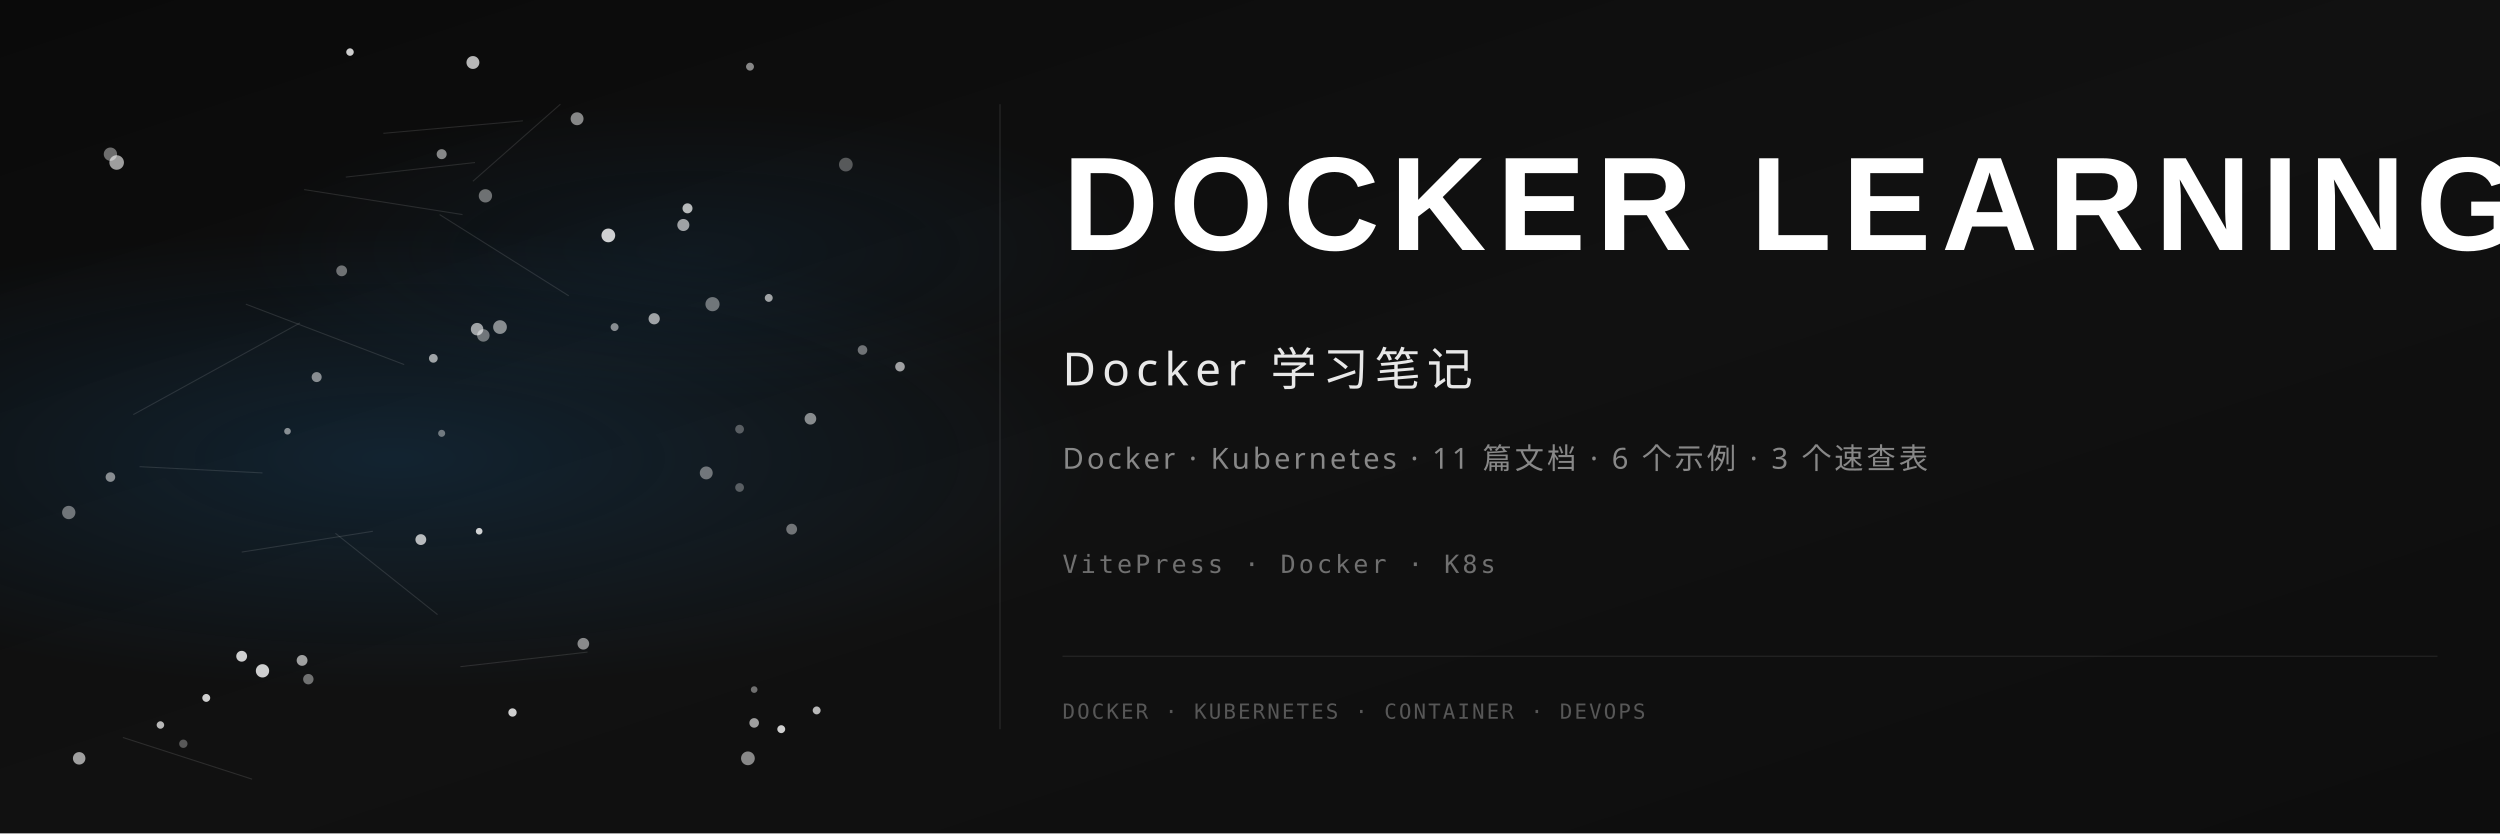
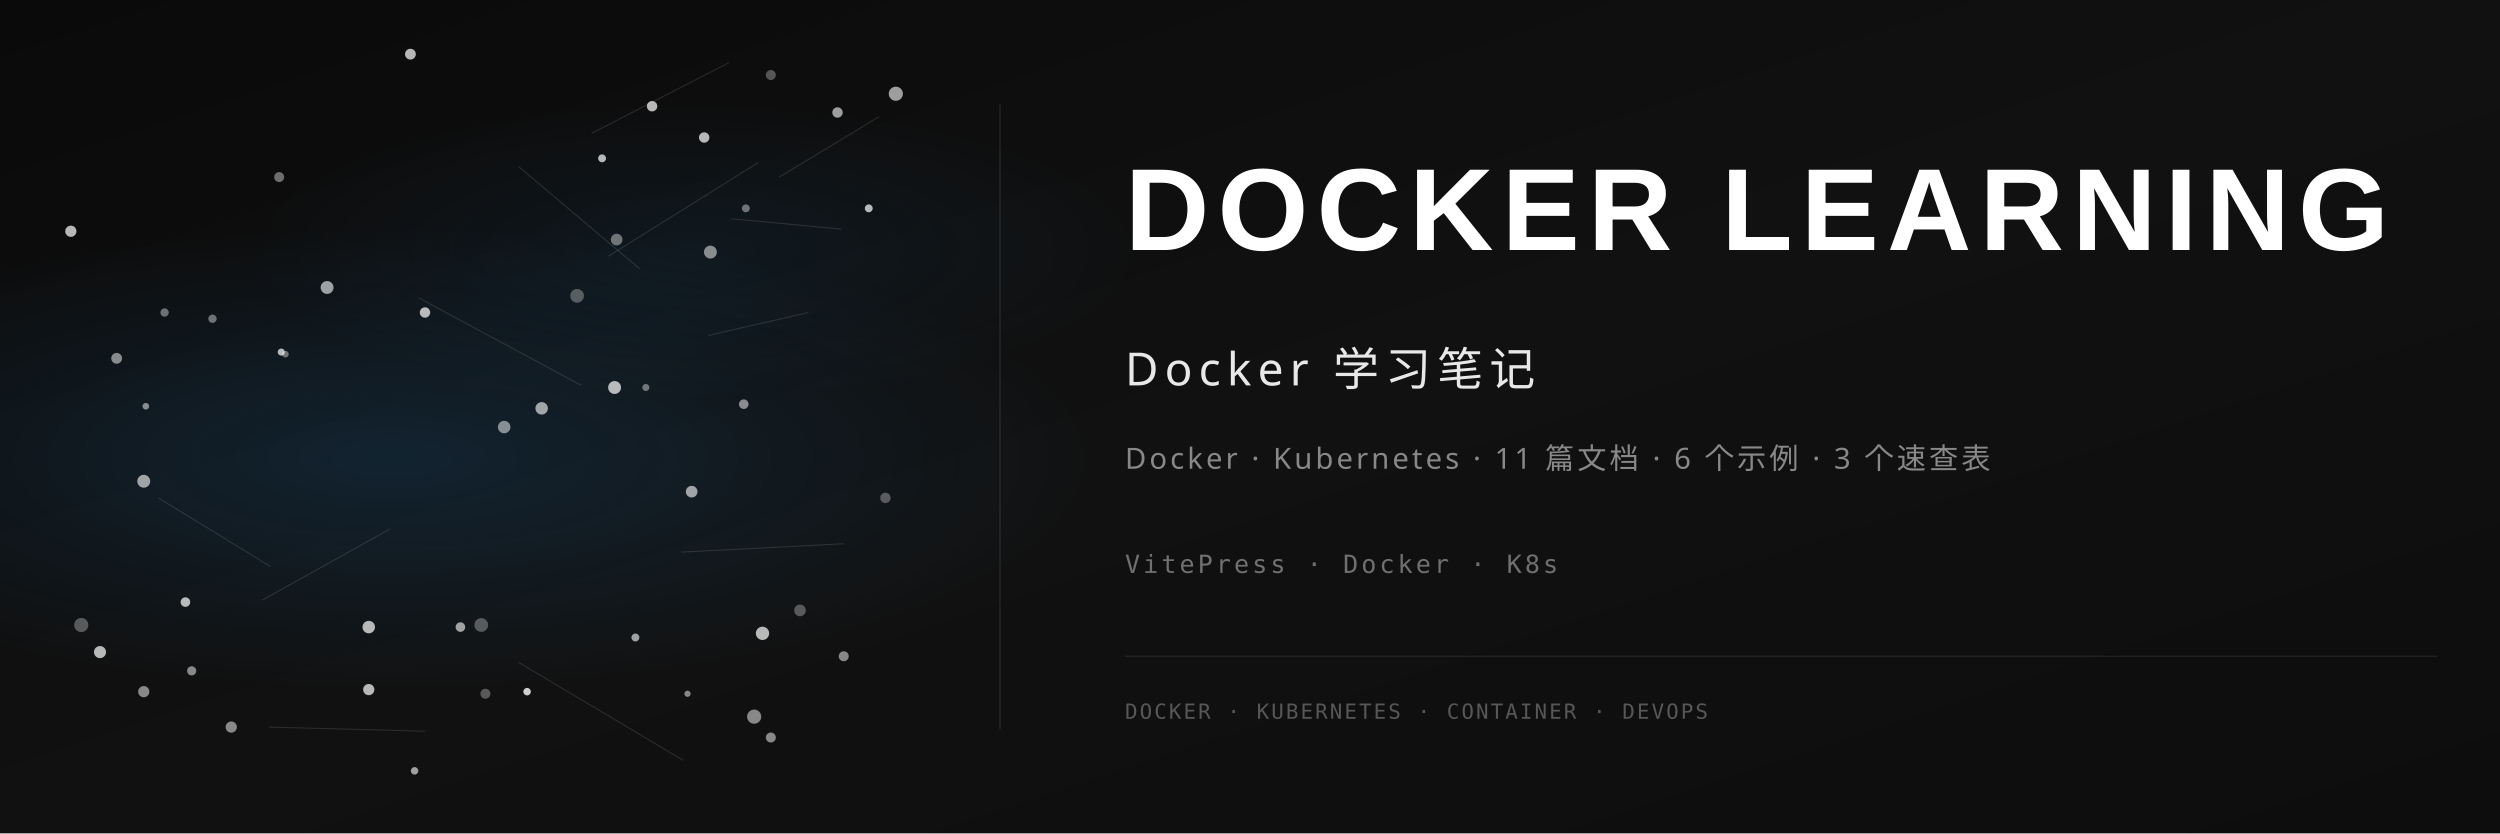
<svg xmlns="http://www.w3.org/2000/svg" viewBox="0 0 1200 400" width="1200" height="400">
  <defs>
    <linearGradient id="bg" x1="0%" y1="0%" x2="100%" y2="100%">
      <stop offset="0%" style="stop-color:#0a0a0a" />
      <stop offset="50%" style="stop-color:#111111" />
      <stop offset="100%" style="stop-color:#0d0d0d" />
    </linearGradient>
    <radialGradient id="glow1" cx="16%" cy="55%" r="28%">
      <stop offset="0%" style="stop-color:#2496ED;stop-opacity:0.15" />
      <stop offset="100%" style="stop-color:#2496ED;stop-opacity:0" />
    </radialGradient>
    <radialGradient id="glow2" cx="28%" cy="30%" r="18%">
      <stop offset="0%" style="stop-color:#2496ED;stop-opacity:0.08" />
      <stop offset="100%" style="stop-color:#2496ED;stop-opacity:0" />
    </radialGradient>
  </defs>
  <rect width="1200" height="400" fill="url(#bg)" />
  <rect width="1200" height="400" fill="url(#glow1)" />
  <rect width="1200" height="400" fill="url(#glow2)" />
-   <circle cx="212" cy="208" r="1.7" fill="white" opacity="0.4" />
-   <circle cx="360" cy="32" r="1.9" fill="white" opacity="0.5" />
-   <circle cx="240" cy="157" r="3.3" fill="white" opacity="0.5" />
-   <circle cx="389" cy="201" r="2.8" fill="white" opacity="0.5" />
-   <circle cx="359" cy="364" r="3.3" fill="white" opacity="0.5" />
-   <circle cx="369" cy="143" r="1.9" fill="white" opacity="0.6" />
-   <circle cx="406" cy="79" r="3.3" fill="white" opacity="0.3" />
-   <circle cx="38" cy="364" r="3.0" fill="white" opacity="0.6" />
-   <circle cx="212" cy="74" r="2.4" fill="white" opacity="0.5" />
-   <circle cx="88" cy="357" r="2.0" fill="white" opacity="0.3" />
-   <circle cx="53" cy="74" r="3.2" fill="white" opacity="0.4" />
-   <circle cx="202" cy="259" r="2.6" fill="white" opacity="0.7" />
-   <circle cx="362" cy="347" r="2.3" fill="white" opacity="0.6" />
-   <circle cx="164" cy="130" r="2.6" fill="white" opacity="0.4" />
-   <circle cx="342" cy="146" r="3.4" fill="white" opacity="0.4" />
-   <circle cx="126" cy="322" r="3.2" fill="white" opacity="0.8" />
-   <circle cx="116" cy="315" r="2.6" fill="white" opacity="0.8" />
-   <circle cx="380" cy="254" r="2.6" fill="white" opacity="0.4" />
-   <circle cx="295" cy="157" r="1.9" fill="white" opacity="0.5" />
-   <circle cx="229" cy="158" r="3.0" fill="white" opacity="0.6" />
-   <circle cx="232" cy="161" r="3.0" fill="white" opacity="0.4" />
-   <circle cx="432" cy="176" r="2.3" fill="white" opacity="0.6" />
-   <circle cx="99" cy="335" r="1.9" fill="white" opacity="0.8" />
-   <circle cx="233" cy="94" r="3.2" fill="white" opacity="0.4" />
-   <circle cx="355" cy="234" r="2.1" fill="white" opacity="0.3" />
-   <circle cx="328" cy="108" r="2.9" fill="white" opacity="0.6" />
-   <circle cx="280" cy="309" r="2.8" fill="white" opacity="0.5" />
-   <circle cx="56" cy="78" r="3.5" fill="white" opacity="0.6" />
-   <circle cx="375" cy="350" r="1.9" fill="white" opacity="0.8" />
-   <circle cx="277" cy="57" r="3.1" fill="white" opacity="0.5" />
-   <circle cx="292" cy="113" r="3.3" fill="white" opacity="0.8" />
-   <circle cx="152" cy="181" r="2.4" fill="white" opacity="0.5" />
-   <circle cx="355" cy="206" r="2.1" fill="white" opacity="0.3" />
-   <circle cx="148" cy="326" r="2.5" fill="white" opacity="0.4" />
-   <circle cx="246" cy="342" r="2.0" fill="white" opacity="0.8" />
-   <circle cx="339" cy="227" r="3.1" fill="white" opacity="0.4" />
-   <circle cx="208" cy="172" r="2.1" fill="white" opacity="0.6" />
-   <circle cx="53" cy="229" r="2.3" fill="white" opacity="0.5" />
-   <circle cx="362" cy="331" r="1.6" fill="white" opacity="0.4" />
-   <circle cx="33" cy="246" r="3.2" fill="white" opacity="0.4" />
-   <circle cx="392" cy="341" r="1.9" fill="white" opacity="0.7" />
-   <circle cx="330" cy="100" r="2.4" fill="white" opacity="0.7" />
-   <circle cx="230" cy="255" r="1.6" fill="white" opacity="0.8" />
-   <circle cx="227" cy="30" r="3.1" fill="white" opacity="0.7" />
-   <circle cx="77" cy="348" r="1.8" fill="white" opacity="0.7" />
-   <circle cx="138" cy="207" r="1.6" fill="white" opacity="0.5" />
-   <circle cx="314" cy="153" r="2.7" fill="white" opacity="0.6" />
-   <circle cx="168" cy="25" r="1.8" fill="white" opacity="0.8" />
-   <circle cx="414" cy="168" r="2.3" fill="white" opacity="0.4" />
-   <circle cx="145" cy="317" r="2.6" fill="white" opacity="0.6" />
-   <line x1="211" y1="103" x2="273" y2="142" stroke="white" stroke-width="0.5" opacity="0.12" />
-   <line x1="227" y1="87" x2="269" y2="50" stroke="white" stroke-width="0.5" opacity="0.12" />
-   <line x1="166" y1="85" x2="228" y2="78" stroke="white" stroke-width="0.5" opacity="0.12" />
-   <line x1="118" y1="146" x2="194" y2="175" stroke="white" stroke-width="0.5" opacity="0.12" />
-   <line x1="184" y1="64" x2="251" y2="58" stroke="white" stroke-width="0.5" opacity="0.12" />
-   <line x1="146" y1="91" x2="222" y2="103" stroke="white" stroke-width="0.5" opacity="0.12" />
-   <line x1="59" y1="354" x2="121" y2="374" stroke="white" stroke-width="0.5" opacity="0.12" />
-   <line x1="221" y1="320" x2="282" y2="313" stroke="white" stroke-width="0.5" opacity="0.12" />
-   <line x1="64" y1="199" x2="144" y2="155" stroke="white" stroke-width="0.5" opacity="0.12" />
-   <line x1="116" y1="265" x2="179" y2="255" stroke="white" stroke-width="0.5" opacity="0.12" />
-   <line x1="161" y1="256" x2="210" y2="295" stroke="white" stroke-width="0.5" opacity="0.12" />
-   <line x1="67" y1="224" x2="126" y2="227" stroke="white" stroke-width="0.5" opacity="0.12" />
+   <circle cx="69" cy="332" r="2.7" fill="white" opacity="0.5" />
+   <circle cx="253" cy="332" r="1.8" fill="white" opacity="0.8" />
+   <circle cx="366" cy="304" r="3.2" fill="white" opacity="0.7" />
+   <circle cx="260" cy="196" r="3.0" fill="white" opacity="0.6" />
+   <circle cx="370" cy="354" r="2.4" fill="white" opacity="0.5" />
+   <circle cx="157" cy="138" r="3.1" fill="white" opacity="0.6" />
+   <circle cx="289" cy="76" r="1.9" fill="white" opacity="0.7" />
+   <circle cx="402" cy="54" r="2.5" fill="white" opacity="0.6" />
+   <circle cx="358" cy="100" r="1.9" fill="white" opacity="0.4" />
+   <circle cx="92" cy="322" r="2.2" fill="white" opacity="0.5" />
+   <circle cx="39" cy="300" r="3.4" fill="white" opacity="0.3" />
+   <circle cx="242" cy="205" r="3.0" fill="white" opacity="0.5" />
+   <circle cx="296" cy="115" r="2.8" fill="white" opacity="0.4" />
+   <circle cx="305" cy="306" r="1.9" fill="white" opacity="0.6" />
+   <circle cx="134" cy="85" r="2.4" fill="white" opacity="0.4" />
+   <circle cx="384" cy="293" r="2.8" fill="white" opacity="0.3" />
+   <circle cx="313" cy="51" r="2.5" fill="white" opacity="0.7" />
+   <circle cx="56" cy="172" r="2.6" fill="white" opacity="0.5" />
+   <circle cx="204" cy="150" r="2.5" fill="white" opacity="0.7" />
+   <circle cx="221" cy="301" r="2.3" fill="white" opacity="0.6" />
+   <circle cx="111" cy="349" r="2.7" fill="white" opacity="0.5" />
+   <circle cx="425" cy="239" r="2.5" fill="white" opacity="0.3" />
+   <circle cx="277" cy="142" r="3.3" fill="white" opacity="0.3" />
+   <circle cx="135" cy="169" r="1.7" fill="white" opacity="0.7" />
+   <circle cx="34" cy="111" r="2.7" fill="white" opacity="0.7" />
+   <circle cx="338" cy="66" r="2.5" fill="white" opacity="0.7" />
+   <circle cx="370" cy="36" r="2.4" fill="white" opacity="0.3" />
+   <circle cx="69" cy="231" r="3.1" fill="white" opacity="0.6" />
+   <circle cx="430" cy="45" r="3.4" fill="white" opacity="0.6" />
+   <circle cx="197" cy="26" r="2.6" fill="white" opacity="0.7" />
+   <circle cx="70" cy="195" r="1.6" fill="white" opacity="0.5" />
+   <circle cx="295" cy="186" r="3.1" fill="white" opacity="0.7" />
+   <circle cx="330" cy="333" r="1.5" fill="white" opacity="0.5" />
+   <circle cx="177" cy="331" r="2.7" fill="white" opacity="0.7" />
+   <circle cx="362" cy="344" r="3.4" fill="white" opacity="0.5" />
+   <circle cx="89" cy="289" r="2.3" fill="white" opacity="0.7" />
+   <circle cx="332" cy="236" r="2.8" fill="white" opacity="0.6" />
+   <circle cx="357" cy="194" r="2.3" fill="white" opacity="0.5" />
+   <circle cx="177" cy="301" r="3.0" fill="white" opacity="0.7" />
+   <circle cx="417" cy="100" r="1.9" fill="white" opacity="0.7" />
+   <circle cx="310" cy="186" r="1.7" fill="white" opacity="0.4" />
+   <circle cx="137" cy="170" r="1.6" fill="white" opacity="0.4" />
+   <circle cx="79" cy="150" r="2.0" fill="white" opacity="0.4" />
+   <circle cx="233" cy="333" r="2.4" fill="white" opacity="0.3" />
+   <circle cx="231" cy="300" r="3.3" fill="white" opacity="0.3" />
+   <circle cx="199" cy="370" r="1.8" fill="white" opacity="0.6" />
+   <circle cx="102" cy="153" r="2.0" fill="white" opacity="0.4" />
+   <circle cx="405" cy="315" r="2.4" fill="white" opacity="0.5" />
+   <circle cx="341" cy="121" r="3.1" fill="white" opacity="0.5" />
+   <circle cx="48" cy="313" r="2.9" fill="white" opacity="0.7" />
+   <line x1="340" y1="161" x2="388" y2="150" stroke="white" stroke-width="0.5" opacity="0.12" />
+   <line x1="249" y1="80" x2="307" y2="129" stroke="white" stroke-width="0.5" opacity="0.12" />
+   <line x1="201" y1="143" x2="279" y2="185" stroke="white" stroke-width="0.5" opacity="0.12" />
+   <line x1="292" y1="123" x2="364" y2="78" stroke="white" stroke-width="0.5" opacity="0.12" />
+   <line x1="351" y1="105" x2="404" y2="110" stroke="white" stroke-width="0.5" opacity="0.12" />
+   <line x1="249" y1="318" x2="328" y2="365" stroke="white" stroke-width="0.5" opacity="0.12" />
+   <line x1="76" y1="239" x2="130" y2="272" stroke="white" stroke-width="0.5" opacity="0.12" />
+   <line x1="126" y1="288" x2="187" y2="254" stroke="white" stroke-width="0.5" opacity="0.12" />
+   <line x1="129" y1="349" x2="204" y2="351" stroke="white" stroke-width="0.5" opacity="0.12" />
+   <line x1="327" y1="265" x2="405" y2="261" stroke="white" stroke-width="0.5" opacity="0.12" />
+   <line x1="374" y1="85" x2="422" y2="56" stroke="white" stroke-width="0.5" opacity="0.12" />
+   <line x1="284" y1="64" x2="350" y2="30" stroke="white" stroke-width="0.5" opacity="0.12" />
  <line x1="480" y1="50" x2="480" y2="350" stroke="white" stroke-width="0.5" opacity="0.12" />
-   <text x="510" y="120" font-family="'SF Pro Display','Helvetica Neue',Arial,sans-serif" font-size="64" font-weight="800" fill="white" letter-spacing="5">DOCKER LEARNING</text>
-   <text x="510" y="185" font-family="'Noto Sans SC','PingFang SC','Microsoft YaHei',sans-serif" font-size="22" font-weight="500" fill="white" opacity="0.9" letter-spacing="3">Docker 学习笔记</text>
-   <text x="510" y="225" font-family="'Noto Sans SC','PingFang SC','Microsoft YaHei',sans-serif" font-size="14" font-weight="300" fill="white" opacity="0.5" letter-spacing="1.5">Docker · Kubernetes · 11 篇文档 · 6 个示例 · 3 个速查表</text>
-   <text x="510" y="275" font-family="'SF Mono','Fira Code','Consolas',monospace" font-size="12" fill="white" opacity="0.4" letter-spacing="1.5">VitePress · Docker · K8s</text>
-   <line x1="510" y1="315" x2="1170" y2="315" stroke="white" stroke-width="0.5" opacity="0.1" />
-   <text x="510" y="345" font-family="'SF Mono','Fira Code','Consolas',monospace" font-size="10" fill="white" opacity="0.3" letter-spacing="1">DOCKER · KUBERNETES · CONTAINER · DEVOPS</text>
+   <text x="540" y="120" font-family="'SF Pro Display','Helvetica Neue',Arial,sans-serif" font-size="56" font-weight="800" fill="white" letter-spacing="4">DOCKER LEARNING</text>
+   <text x="540" y="185" font-family="'Noto Sans SC','PingFang SC','Microsoft YaHei',sans-serif" font-size="22" font-weight="500" fill="white" opacity="0.9" letter-spacing="3">Docker 学习笔记</text>
+   <text x="540" y="225" font-family="'Noto Sans SC','PingFang SC','Microsoft YaHei',sans-serif" font-size="14" font-weight="300" fill="white" opacity="0.5" letter-spacing="1.5">Docker · Kubernetes · 11 篇文档 · 6 个示例 · 3 个速查表</text>
+   <text x="540" y="275" font-family="'SF Mono','Fira Code','Consolas',monospace" font-size="12" fill="white" opacity="0.4" letter-spacing="1.5">VitePress · Docker · K8s</text>
+   <line x1="540" y1="315" x2="1170" y2="315" stroke="white" stroke-width="0.5" opacity="0.1" />
+   <text x="540" y="345" font-family="'SF Mono','Fira Code','Consolas',monospace" font-size="10" fill="white" opacity="0.3" letter-spacing="1">DOCKER · KUBERNETES · CONTAINER · DEVOPS</text>
</svg>
